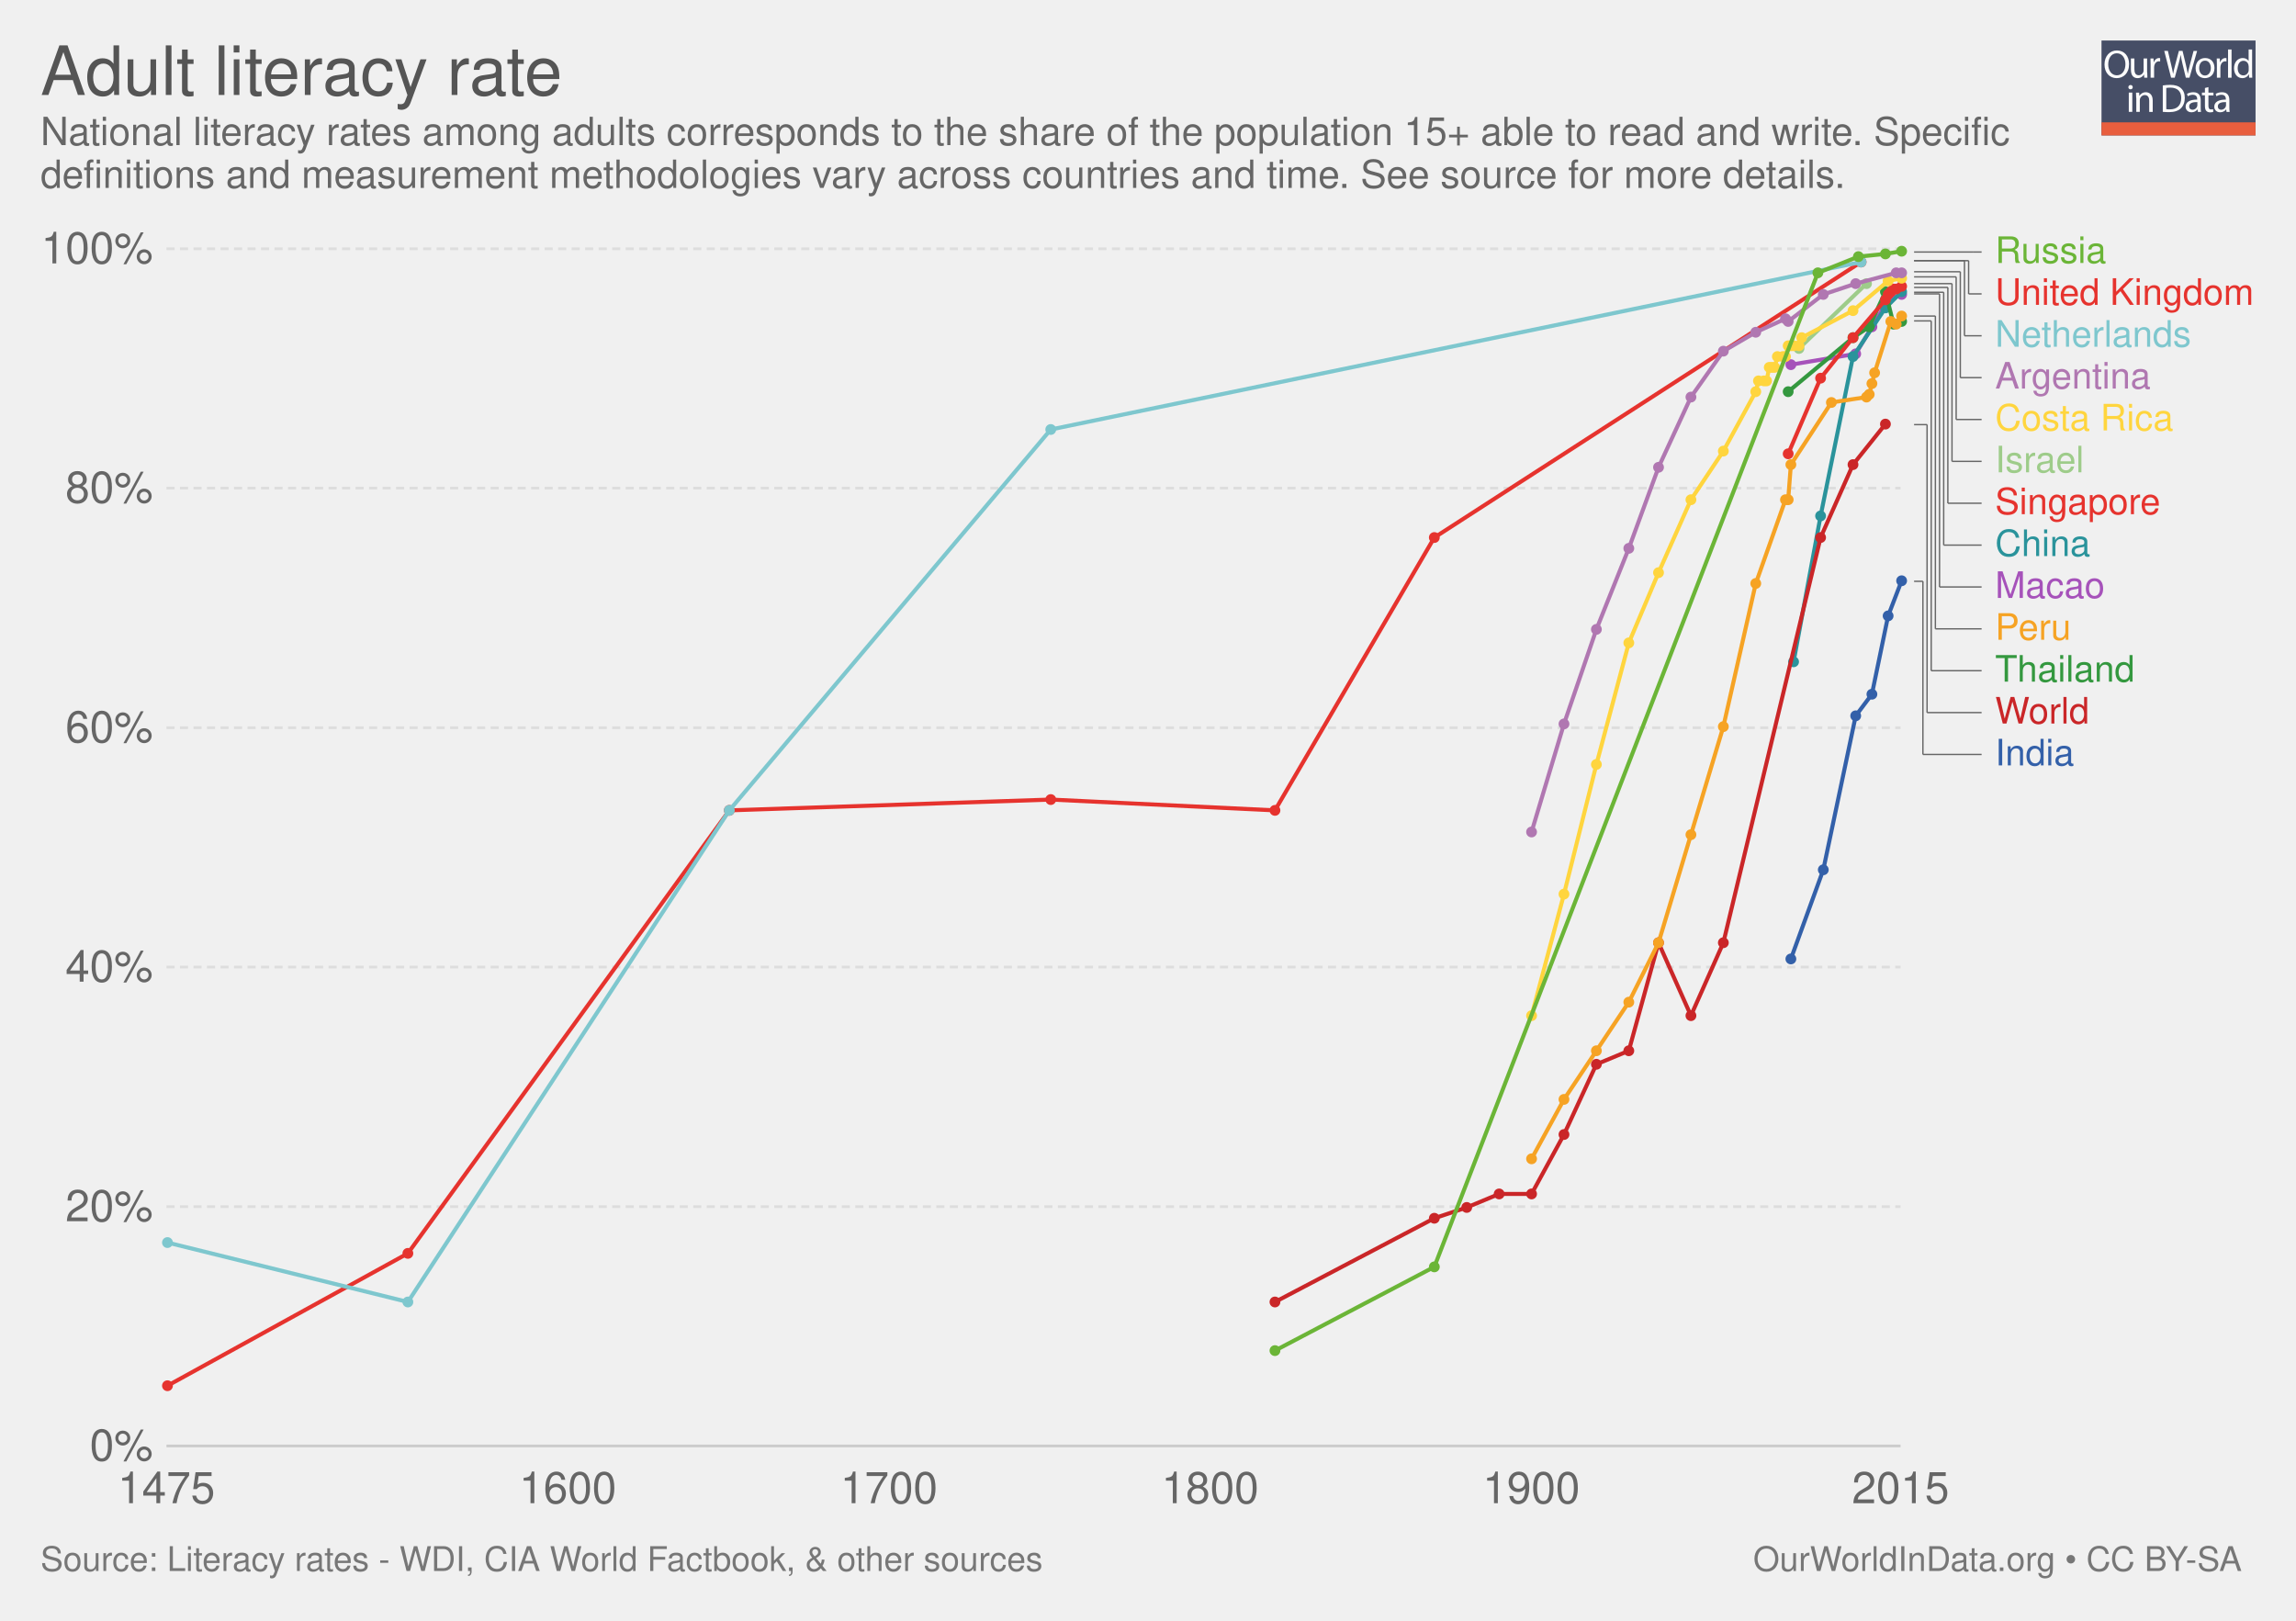
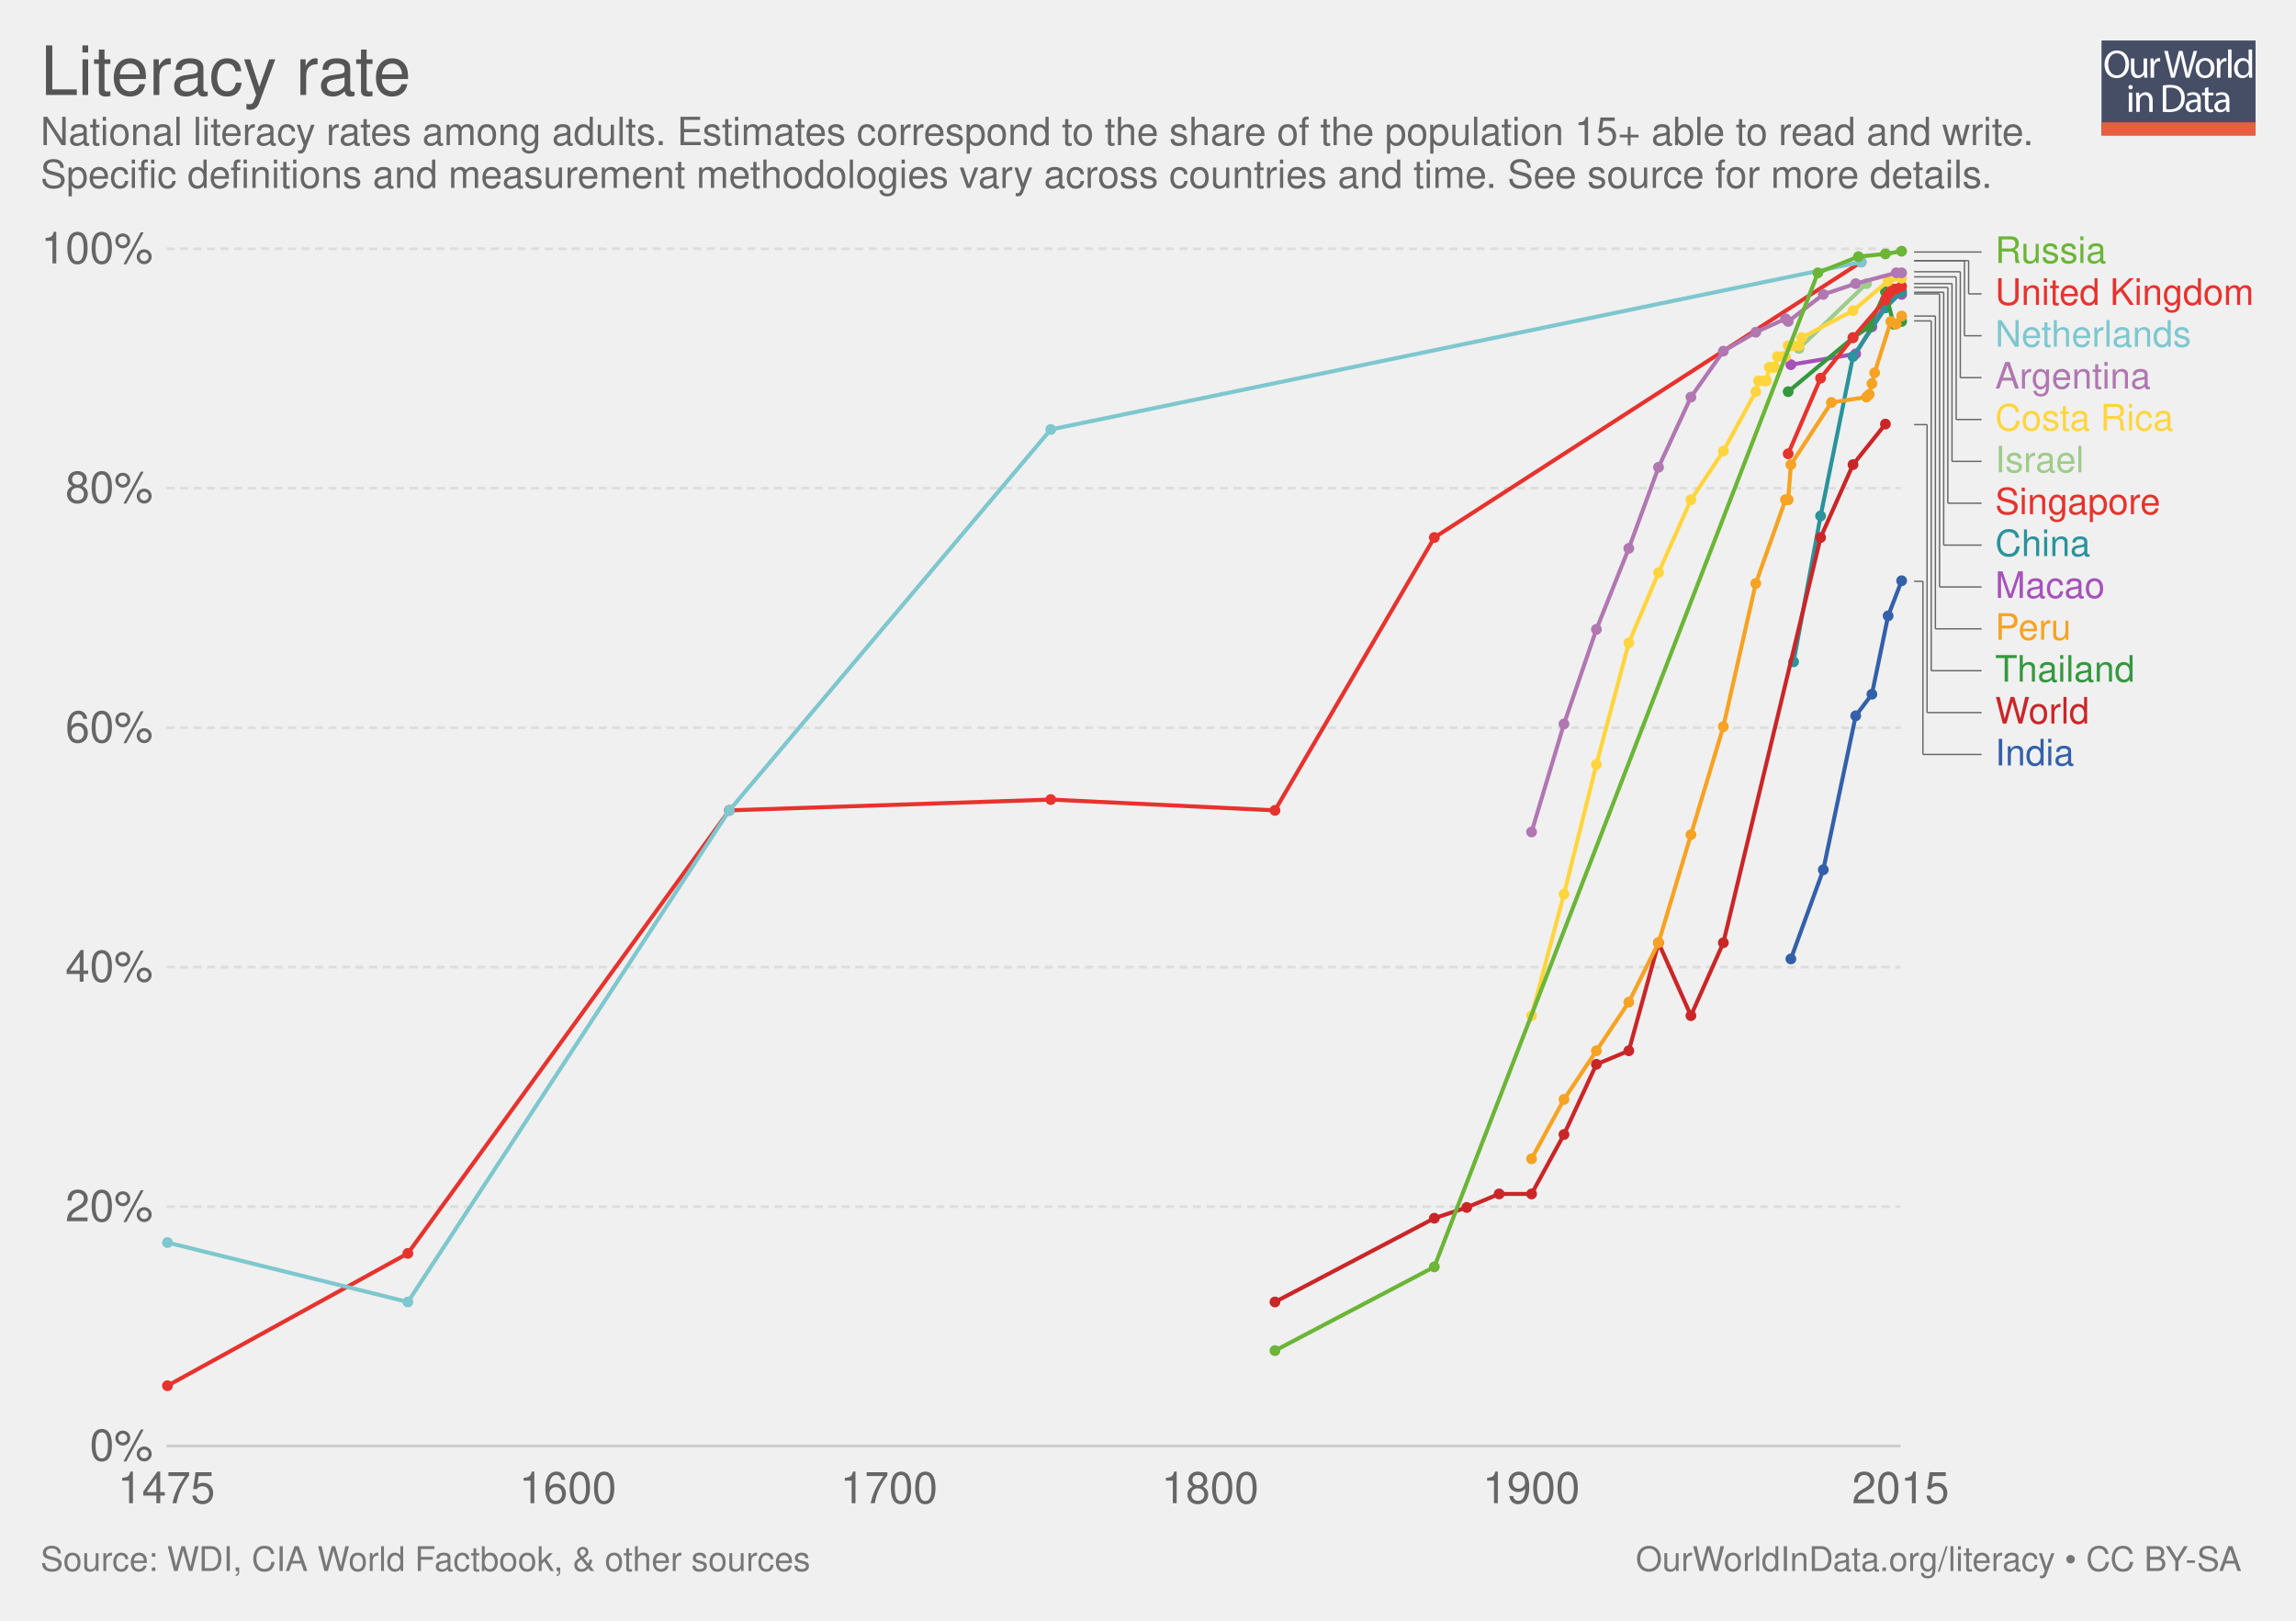
<svg xmlns="http://www.w3.org/2000/svg" xmlns:xlink="http://www.w3.org/1999/xlink" version="1.1" style="font-family: 'Helvetica Neue', Helvetica, Arial, sans-serif; font-size: 18px; background-color: white; text-rendering: optimizeLegibility; -webkit-font-smoothing: antialiased;" width="850" height="600">
  <g class="ChartTab">
    <g class="HeaderView">
      <g opacity="0.8" transform="translate(778, 15) scale(0.27)">
        <a xlink:href="https://ourworldindata.org" target="_blank">
          <g>
            <rect x="0" y="0" fill="#1B2543" width="211.2" height="130.1" />
            <rect x="0" y="112.2" fill="#E63912" width="211.2" height="17.9" />
            <g>
              <rect x="1.2" y="12.3" fill="none" width="210.2" height="99.2" />
              <path fill="#FFFFFF" d="M37.8,32.2c0,12.7-7.7,19.4-17.1,19.4c-9.7,0-16.6-7.5-16.6-18.7c0-11.7,7.3-19.3,17.1-19.3 C31.3,13.7,37.8,21.3,37.8,32.2z M9.2,32.8c0,7.9,4.3,14.9,11.8,14.9c7.5,0,11.8-6.9,11.8-15.3c0-7.3-3.8-14.9-11.8-14.9 C13.1,17.5,9.2,24.8,9.2,32.8z" />
              <path fill="#FFFFFF" d="M62.7,43.8c0,2.7,0.1,5.1,0.2,7.2h-4.3l-0.3-4.3h-0.1c-1.3,2.1-4,4.9-8.8,4.9c-4.2,0-9.1-2.3-9.1-11.6 V24.6h4.8v14.6c0,5,1.5,8.4,5.9,8.4c3.2,0,5.5-2.2,6.3-4.4c0.3-0.7,0.4-1.6,0.4-2.5V24.6h4.8V43.8z" />
              <path fill="#FFFFFF" d="M67.3,32.8c0-3.1-0.1-5.8-0.2-8.2h4.2l0.2,5.2h0.2c1.2-3.5,4.1-5.8,7.3-5.8c0.5,0,0.9,0.1,1.4,0.2v4.5 c-0.5-0.1-1-0.2-1.6-0.2c-3.4,0-5.8,2.6-6.5,6.2c-0.1,0.7-0.2,1.4-0.2,2.2V51h-4.8V32.8z" />
              <path fill="#FFFFFF" d="M95.4,51l-9.4-36.8h5l4.4,18.6c1.1,4.6,2.1,9.2,2.7,12.7h0.1c0.6-3.7,1.8-8,3-12.8l4.9-18.5h5l4.5,18.7 c1,4.4,2,8.7,2.6,12.6h0.1c0.8-4,1.8-8.1,3-12.7l4.9-18.5h4.9L120.6,51h-5L111,31.9c-1.1-4.7-1.9-8.3-2.4-12h-0.1 c-0.7,3.7-1.5,7.3-2.8,12L100.4,51H95.4z" />
              <path fill="#FFFFFF" d="M154.9,37.6c0,9.8-6.8,14-13.2,14c-7.2,0-12.7-5.2-12.7-13.6c0-8.8,5.8-14,13.1-14 C149.8,24,154.9,29.5,154.9,37.6z M133.9,37.9c0,5.8,3.3,10.1,8,10.1c4.6,0,8-4.3,8-10.3c0-4.5-2.2-10.1-7.9-10.1 C136.3,27.6,133.9,32.8,133.9,37.9z" />
              <path fill="#FFFFFF" d="M158.2,32.8c0-3.1-0.1-5.8-0.2-8.2h4.2l0.2,5.2h0.2c1.2-3.5,4.1-5.8,7.3-5.8c0.5,0,0.9,0.1,1.4,0.2v4.5 c-0.5-0.1-1-0.2-1.6-0.2c-3.4,0-5.8,2.6-6.5,6.2c-0.1,0.7-0.2,1.4-0.2,2.2V51h-4.8V32.8z" />
              <path fill="#FFFFFF" d="M173.5,12.3h4.8V51h-4.8V12.3z" />
              <path fill="#FFFFFF" d="M206.5,12.3v31.9c0,2.3,0.1,5,0.2,6.8h-4.3l-0.2-4.6H202c-1.5,2.9-4.7,5.2-9,5.2 c-6.4,0-11.3-5.4-11.3-13.4c-0.1-8.8,5.4-14.2,11.9-14.2c4,0,6.8,1.9,8,4h0.1V12.3H206.5z M201.7,35.4c0-0.6-0.1-1.4-0.2-2 c-0.7-3.1-3.3-5.6-6.9-5.6c-5,0-7.9,4.4-7.9,10.2c0,5.3,2.6,9.8,7.8,9.8c3.2,0,6.2-2.1,7.1-5.7c0.2-0.7,0.2-1.3,0.2-2.1V35.4z" />
              <path fill="#FFFFFF" d="M42.8,64c0.1,1.6-1.1,2.9-3.1,2.9c-1.7,0-2.9-1.3-2.9-2.9c0-1.7,1.3-3,3-3C41.7,61,42.8,62.3,42.8,64z M37.4,97.8V71.4h4.8v26.4H37.4z" />
              <path fill="#FFFFFF" d="M47.5,78.6c0-2.7-0.1-5-0.2-7.1h4.3l0.3,4.4h0.1c1.3-2.5,4.4-5,8.8-5c3.7,0,9.4,2.2,9.4,11.2v15.8h-4.8 V82.6c0-4.3-1.6-7.8-6.1-7.8c-3.2,0-5.6,2.2-6.5,4.9c-0.2,0.6-0.3,1.4-0.3,2.2v15.9h-4.8V78.6z" />
              <path fill="#FFFFFF" d="M84,61.6c2.9-0.4,6.3-0.8,10.1-0.8c6.8,0,11.7,1.6,14.9,4.6c3.3,3,5.2,7.3,5.2,13.2c0,6-1.9,10.9-5.3,14.3 c-3.4,3.4-9.1,5.3-16.3,5.3c-3.4,0-6.2-0.2-8.6-0.4V61.6z M88.8,94.1c1.2,0.2,3,0.3,4.8,0.3c10.2,0,15.7-5.7,15.7-15.6 c0.1-8.7-4.9-14.2-14.9-14.2c-2.5,0-4.3,0.2-5.6,0.5V94.1z" />
              <path fill="#FFFFFF" d="M132.1,97.8l-0.4-3.3h-0.2c-1.5,2.1-4.3,3.9-8.1,3.9c-5.4,0-8.1-3.8-8.1-7.6c0-6.4,5.7-9.9,15.9-9.8v-0.5 c0-2.2-0.6-6.1-6-6.1c-2.5,0-5,0.8-6.9,2l-1.1-3.2c2.2-1.4,5.4-2.3,8.7-2.3c8.1,0,10.1,5.5,10.1,10.8v9.9c0,2.3,0.1,4.5,0.4,6.3 H132.1z M131.4,84.4c-5.3-0.1-11.2,0.8-11.2,5.9c0,3.1,2.1,4.6,4.5,4.6c3.4,0,5.6-2.2,6.4-4.4c0.2-0.5,0.3-1,0.3-1.5V84.4z" />
              <path fill="#FFFFFF" d="M146.6,63.9v7.6h6.9v3.7h-6.9v14.2c0,3.3,0.9,5.1,3.6,5.1c1.3,0,2.2-0.2,2.8-0.3l0.2,3.6 c-0.9,0.4-2.4,0.7-4.3,0.7c-2.2,0-4-0.7-5.2-2c-1.4-1.4-1.9-3.8-1.9-6.9V75.1h-4.1v-3.7h4.1v-6.3L146.6,63.9z" />
              <path fill="#FFFFFF" d="M171.4,97.8l-0.4-3.3h-0.2c-1.5,2.1-4.3,3.9-8.1,3.9c-5.4,0-8.1-3.8-8.1-7.6c0-6.4,5.7-9.9,15.9-9.8v-0.5 c0-2.2-0.6-6.1-6-6.1c-2.5,0-5,0.8-6.9,2l-1.1-3.2c2.2-1.4,5.4-2.3,8.7-2.3c8.1,0,10.1,5.5,10.1,10.8v9.9c0,2.3,0.1,4.5,0.4,6.3 H171.4z M170.7,84.4c-5.3-0.1-11.2,0.8-11.2,5.9c0,3.1,2.1,4.6,4.5,4.6c3.4,0,5.6-2.2,6.4-4.4c0.2-0.5,0.3-1,0.3-1.5V84.4z" />
            </g>
          </g>
        </a>
      </g>
      <a href="https://ourworldindata.org/grapher/cross-country-literacy-rates" target="_blank">
        <text font-size="25.20" x="15.0" y="35.2" fill="#555">
-           <tspan x="15" y="35.16">Adult literacy rate</tspan>
+           <tspan x="15" y="35.16">Literacy rate</tspan>
        </text>
      </a>
      <text font-size="14.40" x="15.0" y="53.7" fill="#666">
-         <tspan x="15" y="53.72">National literacy rates among adults corresponds to the share of the population 15+ able to read and write. Specific</tspan>
-         <tspan x="15" y="69.56">definitions and measurement methodologies vary across countries and time. See source for more details. </tspan>
+         <tspan x="15" y="53.72">National literacy rates among adults. Estimates correspond to the share of the population 15+ able to read and write.</tspan>
+         <tspan x="15" y="69.56">Specific definitions and measurement methodologies vary across countries and time. See source for more details. </tspan>
      </text>
    </g>
    <g class="LineChart">
      <defs>
        <clipPath id="boundsClip-1">
          <rect x="51.634" y="0" width="830" height="928.8" />
        </clipPath>
      </defs>
      <g class="AxisBoxView">
        <g class="HorizontalAxis">
          <text x="61.6" y="556.5" fill="#666" text-anchor="middle" font-size="16.2">1475</text>
          <text x="210.2" y="556.5" fill="#666" text-anchor="middle" font-size="16.2">1600</text>
          <text x="329.1" y="556.5" fill="#666" text-anchor="middle" font-size="16.2">1700</text>
          <text x="448" y="556.5" fill="#666" text-anchor="middle" font-size="16.2">1800</text>
          <text x="566.9" y="556.5" fill="#666" text-anchor="middle" font-size="16.2">1900</text>
          <text x="703.6" y="556.5" fill="#666" text-anchor="middle" font-size="16.2">2015</text>
        </g>
        <g class="VerticalAxis">
          <text x="56.63" y="535.3" fill="#666" dominant-baseline="middle" text-anchor="end" font-size="16.2">0%</text>
          <text x="56.63" y="446.7" fill="#666" dominant-baseline="middle" text-anchor="end" font-size="16.2">20%</text>
          <text x="56.63" y="358" fill="#666" dominant-baseline="middle" text-anchor="end" font-size="16.2">40%</text>
          <text x="56.63" y="269.4" fill="#666" dominant-baseline="middle" text-anchor="end" font-size="16.2">60%</text>
          <text x="56.63" y="180.7" fill="#666" dominant-baseline="middle" text-anchor="end" font-size="16.2">80%</text>
          <text x="56.63" y="92.1" fill="#666" dominant-baseline="middle" text-anchor="end" font-size="16.2">100%</text>
        </g>
        <g class="AxisGridLines">
          <line x1="61.63" y1="535.3" x2="703.61" y2="535.3" stroke="#ccc" />
          <line x1="61.63" y1="446.7" x2="703.61" y2="446.7" stroke="#ddd" stroke-dasharray="3,2" />
          <line x1="61.63" y1="358" x2="703.61" y2="358" stroke="#ddd" stroke-dasharray="3,2" />
          <line x1="61.63" y1="269.4" x2="703.61" y2="269.4" stroke="#ddd" stroke-dasharray="3,2" />
          <line x1="61.63" y1="180.7" x2="703.61" y2="180.7" stroke="#ddd" stroke-dasharray="3,2" />
          <line x1="61.63" y1="92.1" x2="703.61" y2="92.1" stroke="#ddd" stroke-dasharray="3,2" />
        </g>
      </g>
      <g clip-path="url(#boundsClip-1)">
        <g class="HeightedLegend clickable">
          <g class="legendMark">
            <g class="indicator">
              <line x1="708.61" y1="93.3" x2="730.341" y2="93.3" stroke="#666" stroke-width="0.5" />
              <line x1="730.341" y1="93.3" x2="730.341" y2="93.3" stroke="#666" stroke-width="0.5" />
              <line x1="730.341" y1="93.3" x2="733.61" y2="93.3" stroke="#666" stroke-width="0.5" />
            </g>
            <rect x="703.61" y="86.55" width="76.31" height="13.5" fill="#fff" opacity="0" />
            <text font-size="13.50" x="738.6" y="97.3" fill="#6bb537">
              <tspan x="738.61" y="97.35">Russia</tspan>
            </text>
          </g>
          <g class="legendMark">
            <g class="indicator">
              <line x1="708.61" y1="96.5" x2="728.802" y2="96.5" stroke="#666" stroke-width="0.5" />
              <line x1="728.802" y1="96.5" x2="728.802" y2="108.8" stroke="#666" stroke-width="0.5" />
              <line x1="728.802" y1="108.8" x2="733.61" y2="108.8" stroke="#666" stroke-width="0.5" />
            </g>
            <rect x="703.61" y="102.05" width="131.39" height="13.5" fill="#fff" opacity="0" />
            <text font-size="13.50" x="738.6" y="112.8" fill="#e6332e">
              <tspan x="738.61" y="112.85">United Kingdom</tspan>
            </text>
          </g>
          <g class="legendMark">
            <g class="indicator">
              <line x1="708.61" y1="96.5" x2="727.264" y2="96.5" stroke="#666" stroke-width="0.5" />
              <line x1="727.264" y1="96.5" x2="727.264" y2="124.3" stroke="#666" stroke-width="0.5" />
              <line x1="727.264" y1="124.3" x2="733.61" y2="124.3" stroke="#666" stroke-width="0.5" />
            </g>
            <rect x="703.61" y="117.55" width="108.035" height="13.5" fill="#fff" opacity="0" />
            <text font-size="13.50" x="738.6" y="128.4" fill="#7ec7ce">
              <tspan x="738.61" y="128.35">Netherlands</tspan>
            </text>
          </g>
          <g class="legendMark">
            <g class="indicator">
              <line x1="708.61" y1="100.6" x2="725.725" y2="100.6" stroke="#666" stroke-width="0.5" />
              <line x1="725.725" y1="100.6" x2="725.725" y2="139.8" stroke="#666" stroke-width="0.5" />
              <line x1="725.725" y1="139.8" x2="733.61" y2="139.8" stroke="#666" stroke-width="0.5" />
            </g>
            <rect x="703.61" y="133.05" width="93.05" height="13.5" fill="#fff" opacity="0" />
            <text font-size="13.50" x="738.6" y="143.9" fill="#b077b1">
              <tspan x="738.61" y="143.85">Argentina</tspan>
            </text>
          </g>
          <g class="legendMark">
            <g class="indicator">
              <line x1="708.61" y1="102.5" x2="724.187" y2="102.5" stroke="#666" stroke-width="0.5" />
              <line x1="724.187" y1="102.5" x2="724.187" y2="155.3" stroke="#666" stroke-width="0.5" />
              <line x1="724.187" y1="155.3" x2="733.61" y2="155.3" stroke="#666" stroke-width="0.5" />
            </g>
            <rect x="703.61" y="148.55" width="101.15" height="13.5" fill="#fff" opacity="0" />
            <text font-size="13.50" x="738.6" y="159.4" fill="#ffd53e">
              <tspan x="738.61" y="159.35">Costa Rica</tspan>
            </text>
          </g>
          <g class="legendMark">
            <g class="indicator">
              <line x1="708.61" y1="105" x2="722.648" y2="105" stroke="#666" stroke-width="0.5" />
              <line x1="722.648" y1="105" x2="722.648" y2="170.8" stroke="#666" stroke-width="0.5" />
              <line x1="722.648" y1="170.8" x2="733.61" y2="170.8" stroke="#666" stroke-width="0.5" />
            </g>
            <rect x="703.61" y="164.05" width="68.075" height="13.5" fill="#fff" opacity="0" />
            <text font-size="13.50" x="738.6" y="174.9" fill="#9ecc8a">
              <tspan x="738.61" y="174.85">Israel</tspan>
            </text>
          </g>
          <g class="legendMark">
            <g class="indicator">
              <line x1="708.61" y1="106.4" x2="721.11" y2="106.4" stroke="#666" stroke-width="0.5" />
              <line x1="721.11" y1="106.4" x2="721.11" y2="186.3" stroke="#666" stroke-width="0.5" />
              <line x1="721.11" y1="186.3" x2="733.61" y2="186.3" stroke="#666" stroke-width="0.5" />
            </g>
            <rect x="703.61" y="179.55" width="96.83" height="13.5" fill="#fff" opacity="0" />
            <text font-size="13.50" x="738.6" y="190.4" fill="#e6332e">
              <tspan x="738.61" y="190.35">Singapore</tspan>
            </text>
          </g>
          <g class="legendMark">
            <g class="indicator">
              <line x1="708.61" y1="108.2" x2="719.572" y2="108.2" stroke="#666" stroke-width="0.5" />
              <line x1="719.572" y1="108.2" x2="719.572" y2="201.8" stroke="#666" stroke-width="0.5" />
              <line x1="719.572" y1="201.8" x2="733.61" y2="201.8" stroke="#666" stroke-width="0.5" />
            </g>
            <rect x="703.61" y="195.05" width="70.37" height="13.5" fill="#fff" opacity="0" />
            <text font-size="13.50" x="738.6" y="205.9" fill="#2a939b">
              <tspan x="738.61" y="205.85">China</tspan>
            </text>
          </g>
          <g class="legendMark">
            <g class="indicator">
              <line x1="708.61" y1="108.8" x2="718.033" y2="108.8" stroke="#666" stroke-width="0.5" />
              <line x1="718.033" y1="108.8" x2="718.033" y2="217.3" stroke="#666" stroke-width="0.5" />
              <line x1="718.033" y1="217.3" x2="733.61" y2="217.3" stroke="#666" stroke-width="0.5" />
            </g>
            <rect x="703.61" y="210.55" width="75.635" height="13.5" fill="#fff" opacity="0" />
            <text font-size="13.50" x="738.6" y="221.4" fill="#a652ba">
              <tspan x="738.61" y="221.35">Macao</tspan>
            </text>
          </g>
          <g class="legendMark">
            <g class="indicator">
              <line x1="708.61" y1="117" x2="716.495" y2="117" stroke="#666" stroke-width="0.5" />
              <line x1="716.495" y1="117" x2="716.495" y2="232.8" stroke="#666" stroke-width="0.5" />
              <line x1="716.495" y1="232.8" x2="733.61" y2="232.8" stroke="#666" stroke-width="0.5" />
            </g>
            <rect x="703.61" y="226.05" width="63.62" height="13.5" fill="#fff" opacity="0" />
            <text font-size="13.50" x="738.6" y="236.9" fill="#f6a324">
              <tspan x="738.61" y="236.85">Peru</tspan>
            </text>
          </g>
          <g class="legendMark">
            <g class="indicator">
              <line x1="708.61" y1="118.8" x2="714.956" y2="118.8" stroke="#666" stroke-width="0.5" />
              <line x1="714.956" y1="118.8" x2="714.956" y2="248.3" stroke="#666" stroke-width="0.5" />
              <line x1="714.956" y1="248.3" x2="733.61" y2="248.3" stroke="#666" stroke-width="0.5" />
            </g>
            <rect x="703.61" y="241.55" width="86.975" height="13.5" fill="#fff" opacity="0" />
            <text font-size="13.50" x="738.6" y="252.4" fill="#34983f">
              <tspan x="738.61" y="252.35">Thailand</tspan>
            </text>
          </g>
          <g class="legendMark">
            <g class="indicator">
              <line x1="708.61" y1="157.2" x2="713.418" y2="157.2" stroke="#666" stroke-width="0.5" />
              <line x1="713.418" y1="157.2" x2="713.418" y2="263.8" stroke="#666" stroke-width="0.5" />
              <line x1="713.418" y1="263.8" x2="733.61" y2="263.8" stroke="#666" stroke-width="0.5" />
            </g>
            <rect x="703.61" y="257.05" width="70.235" height="13.5" fill="#fff" opacity="0" />
            <text font-size="13.50" x="738.6" y="267.9" fill="#ca2628">
              <tspan x="738.61" y="267.85">World</tspan>
            </text>
          </g>
          <g class="legendMark">
            <g class="indicator">
              <line x1="708.61" y1="215.2" x2="711.879" y2="215.2" stroke="#666" stroke-width="0.5" />
              <line x1="711.879" y1="215.2" x2="711.879" y2="279.3" stroke="#666" stroke-width="0.5" />
              <line x1="711.879" y1="279.3" x2="733.61" y2="279.3" stroke="#666" stroke-width="0.5" />
            </g>
            <rect x="703.61" y="272.55" width="64.43" height="13.5" fill="#fff" opacity="0" />
            <text font-size="13.50" x="738.6" y="283.4" fill="#3360a9">
              <tspan x="738.61" y="283.35">India</tspan>
            </text>
          </g>
        </g>
        <g class="Lines">
          <rect x="62" y="92" width="642" height="443" fill="rgba(255,255,255,0)" opacity="0" />
          <g class="key-Macao_0">
            <path stroke="#a652ba" stroke-linecap="round" d="M663 135L687 131L693 121L699 111L704 109" fill="none" stroke-width="1.5" />
            <g fill="#a652ba">
              <circle cx="663" cy="135" r="2" />
              <circle cx="687" cy="131" r="2" />
              <circle cx="693" cy="121" r="2" />
              <circle cx="699" cy="111" r="2" />
              <circle cx="704" cy="109" r="2" />
            </g>
          </g>
          <g class="key-Israel_0">
            <path stroke="#9ecc8a" stroke-linecap="round" d="M666 129L691 105" fill="none" stroke-width="1.5" />
            <g fill="#9ecc8a">
              <circle cx="666" cy="129" r="2" />
              <circle cx="691" cy="105" r="2" />
            </g>
          </g>
          <g class="key-China_0">
            <path stroke="#2a939b" stroke-linecap="round" d="M664 245L674 191L686 132L698 114L704 108" fill="none" stroke-width="1.5" />
            <g fill="#2a939b">
              <circle cx="664" cy="245" r="2" />
              <circle cx="674" cy="191" r="2" />
              <circle cx="686" cy="132" r="2" />
              <circle cx="698" cy="114" r="2" />
              <circle cx="704" cy="108" r="2" />
            </g>
          </g>
          <g class="key-World_0">
            <path stroke="#ca2628" stroke-linecap="round" d="M472 482L531 451L543 447L555 442L567 442L579 420L591 394L603 389L614 349L626 376L638 349L674 199L686 172L698 157" fill="none" stroke-width="1.5" />
            <g fill="#ca2628">
              <circle cx="472" cy="482" r="2" />
              <circle cx="531" cy="451" r="2" />
              <circle cx="543" cy="447" r="2" />
              <circle cx="555" cy="442" r="2" />
              <circle cx="567" cy="442" r="2" />
              <circle cx="579" cy="420" r="2" />
              <circle cx="591" cy="394" r="2" />
              <circle cx="603" cy="389" r="2" />
              <circle cx="614" cy="349" r="2" />
              <circle cx="626" cy="376" r="2" />
              <circle cx="638" cy="349" r="2" />
              <circle cx="674" cy="199" r="2" />
              <circle cx="686" cy="172" r="2" />
              <circle cx="698" cy="157" r="2" />
            </g>
          </g>
          <g class="key-United-Kingdom_0">
            <path stroke="#e6332e" stroke-linecap="round" d="M62 513L151 464L270 300L389 296L472 300L531 199L689 97" fill="none" stroke-width="1.5" />
            <g fill="#e6332e">
              <circle cx="62" cy="513" r="2" />
              <circle cx="151" cy="464" r="2" />
              <circle cx="270" cy="300" r="2" />
              <circle cx="389" cy="296" r="2" />
              <circle cx="472" cy="300" r="2" />
              <circle cx="531" cy="199" r="2" />
              <circle cx="689" cy="97" r="2" />
            </g>
          </g>
          <g class="key-Thailand_0">
            <path stroke="#34983f" stroke-linecap="round" d="M662 145L686 125L692 121L698 108L701 120L704 119" fill="none" stroke-width="1.5" />
            <g fill="#34983f">
              <circle cx="662" cy="145" r="2" />
              <circle cx="686" cy="125" r="2" />
              <circle cx="692" cy="121" r="2" />
              <circle cx="698" cy="108" r="2" />
              <circle cx="701" cy="120" r="2" />
              <circle cx="704" cy="119" r="2" />
            </g>
          </g>
          <g class="key-Singapore_0">
            <path stroke="#e6332e" stroke-linecap="round" d="M662 168L674 140L686 125L698 111L699 109L700 108L701 107L702 107L704 106" fill="none" stroke-width="1.5" />
            <g fill="#e6332e">
              <circle cx="662" cy="168" r="2" />
              <circle cx="674" cy="140" r="2" />
              <circle cx="686" cy="125" r="2" />
              <circle cx="698" cy="111" r="2" />
              <circle cx="699" cy="109" r="2" />
              <circle cx="700" cy="108" r="2" />
              <circle cx="701" cy="107" r="2" />
              <circle cx="702" cy="107" r="2" />
              <circle cx="704" cy="106" r="2" />
            </g>
          </g>
          <g class="key-Netherlands_0">
            <path stroke="#7ec7ce" stroke-linecap="round" d="M62 460L151 482L270 300L389 159L689 97" fill="none" stroke-width="1.5" />
            <g fill="#7ec7ce">
              <circle cx="62" cy="460" r="2" />
              <circle cx="151" cy="482" r="2" />
              <circle cx="270" cy="300" r="2" />
              <circle cx="389" cy="159" r="2" />
              <circle cx="689" cy="97" r="2" />
            </g>
          </g>
          <g class="key-India_0">
            <path stroke="#3360a9" stroke-linecap="round" d="M663 355L675 322L687 265L693 257L699 228L704 215" fill="none" stroke-width="1.5" />
            <g fill="#3360a9">
              <circle cx="663" cy="355" r="2" />
              <circle cx="675" cy="322" r="2" />
              <circle cx="687" cy="265" r="2" />
              <circle cx="693" cy="257" r="2" />
              <circle cx="699" cy="228" r="2" />
              <circle cx="704" cy="215" r="2" />
            </g>
          </g>
          <g class="key-Costa-Rica_0">
            <path stroke="#ffd53e" stroke-linecap="round" d="M567 376L579 331L591 283L603 238L614 212L626 185L638 167L650 145L651 141L653 141L654 141L655 136L656 136L657 136L658 132L660 132L661 132L662 128L663 128L664 128L666 128L667 125L686 115L699 104L704 103" fill="none" stroke-width="1.5" />
            <g fill="#ffd53e">
              <circle cx="567" cy="376" r="2" />
              <circle cx="579" cy="331" r="2" />
              <circle cx="591" cy="283" r="2" />
              <circle cx="603" cy="238" r="2" />
              <circle cx="614" cy="212" r="2" />
              <circle cx="626" cy="185" r="2" />
              <circle cx="638" cy="167" r="2" />
              <circle cx="650" cy="145" r="2" />
              <circle cx="651" cy="141" r="2" />
              <circle cx="653" cy="141" r="2" />
              <circle cx="654" cy="141" r="2" />
              <circle cx="655" cy="136" r="2" />
              <circle cx="656" cy="136" r="2" />
              <circle cx="657" cy="136" r="2" />
              <circle cx="658" cy="132" r="2" />
              <circle cx="660" cy="132" r="2" />
              <circle cx="661" cy="132" r="2" />
              <circle cx="662" cy="128" r="2" />
              <circle cx="663" cy="128" r="2" />
              <circle cx="664" cy="128" r="2" />
              <circle cx="666" cy="128" r="2" />
              <circle cx="667" cy="125" r="2" />
              <circle cx="686" cy="115" r="2" />
              <circle cx="699" cy="104" r="2" />
              <circle cx="704" cy="103" r="2" />
            </g>
          </g>
          <g class="key-Argentina_0">
            <path stroke="#b077b1" stroke-linecap="round" d="M567 308L579 268L591 233L603 203L614 173L626 147L638 130L650 123L661 118L662 119L675 109L687 105L702 101L704 101" fill="none" stroke-width="1.5" />
            <g fill="#b077b1">
              <circle cx="567" cy="308" r="2" />
              <circle cx="579" cy="268" r="2" />
              <circle cx="591" cy="233" r="2" />
              <circle cx="603" cy="203" r="2" />
              <circle cx="614" cy="173" r="2" />
              <circle cx="626" cy="147" r="2" />
              <circle cx="638" cy="130" r="2" />
              <circle cx="650" cy="123" r="2" />
              <circle cx="661" cy="118" r="2" />
              <circle cx="662" cy="119" r="2" />
              <circle cx="675" cy="109" r="2" />
              <circle cx="687" cy="105" r="2" />
              <circle cx="702" cy="101" r="2" />
              <circle cx="704" cy="101" r="2" />
            </g>
          </g>
          <g class="key-Russia_0">
            <path stroke="#6bb537" stroke-linecap="round" d="M472 500L531 469L673 101L688 95L698 94L704 93" fill="none" stroke-width="1.5" />
            <g fill="#6bb537">
              <circle cx="472" cy="500" r="2" />
              <circle cx="531" cy="469" r="2" />
              <circle cx="673" cy="101" r="2" />
              <circle cx="688" cy="95" r="2" />
              <circle cx="698" cy="94" r="2" />
              <circle cx="704" cy="93" r="2" />
            </g>
          </g>
          <g class="key-Peru_0">
            <path stroke="#f6a324" stroke-linecap="round" d="M567 429L579 407L591 389L603 371L614 349L626 309L638 269L650 216L661 185L662 185L663 172L678 149L691 147L692 146L693 142L694 138L700 119L702 120L704 117" fill="none" stroke-width="1.5" />
            <g fill="#f6a324">
              <circle cx="567" cy="429" r="2" />
              <circle cx="579" cy="407" r="2" />
              <circle cx="591" cy="389" r="2" />
              <circle cx="603" cy="371" r="2" />
              <circle cx="614" cy="349" r="2" />
              <circle cx="626" cy="309" r="2" />
              <circle cx="638" cy="269" r="2" />
              <circle cx="650" cy="216" r="2" />
              <circle cx="661" cy="185" r="2" />
              <circle cx="662" cy="185" r="2" />
              <circle cx="663" cy="172" r="2" />
              <circle cx="678" cy="149" r="2" />
              <circle cx="691" cy="147" r="2" />
              <circle cx="692" cy="146" r="2" />
              <circle cx="693" cy="142" r="2" />
              <circle cx="694" cy="138" r="2" />
              <circle cx="700" cy="119" r="2" />
              <circle cx="702" cy="120" r="2" />
              <circle cx="704" cy="117" r="2" />
            </g>
          </g>
        </g>
      </g>
    </g>
    <g style="fill: #777;" class="SourcesFooter">
      <g style="fill: #777;" class="clickable">
        <text font-size="12.60" x="15.0" y="581.6">
-           <tspan x="15" y="581.58">Source: Literacy rates - WDI, CIA World Factbook, &amp; other sources</tspan>
+           <tspan x="15" y="581.58">Source: WDI, CIA World Factbook, &amp; other sources</tspan>
        </text>
      </g>
-       <text font-size="12.60" x="649.0" y="581.6">
-         <tspan x="649.024" y="581.58">
-           <a target="_blank" style="fill: #777;" href="https://ourworldindata.org">OurWorldInData.org</a> • <a style="fill: #777;" href="http://creativecommons.org/licenses/by-sa/4.0/deed.en_US" target="_blank">CC BY-SA</a>
+       <text font-size="12.60" x="605.6" y="581.6">
+         <tspan x="605.554" y="581.58">
+           <a target="_blank" style="fill: #777;" href="https://ourworldindata.org/literacy">OurWorldInData.org/literacy</a> • <a style="fill: #777;" class="cclogo" href="http://creativecommons.org/licenses/by-sa/4.0/deed.en_US" target="_blank">CC BY-SA</a>
        </tspan>
      </text>
    </g>
  </g>
</svg>
